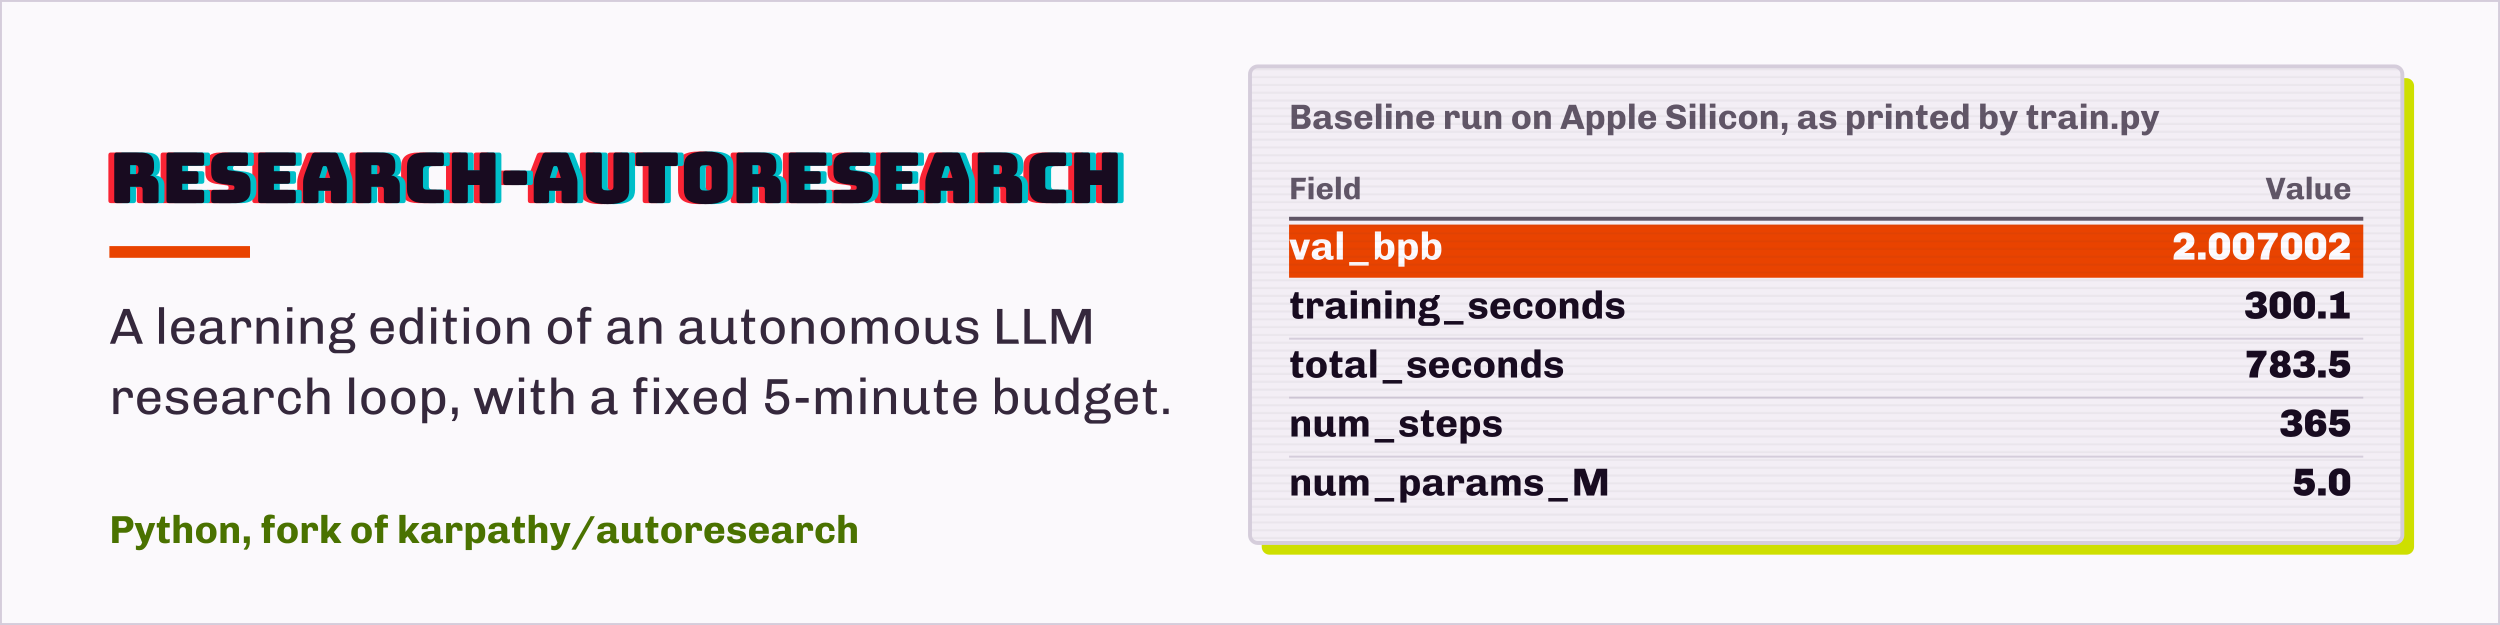
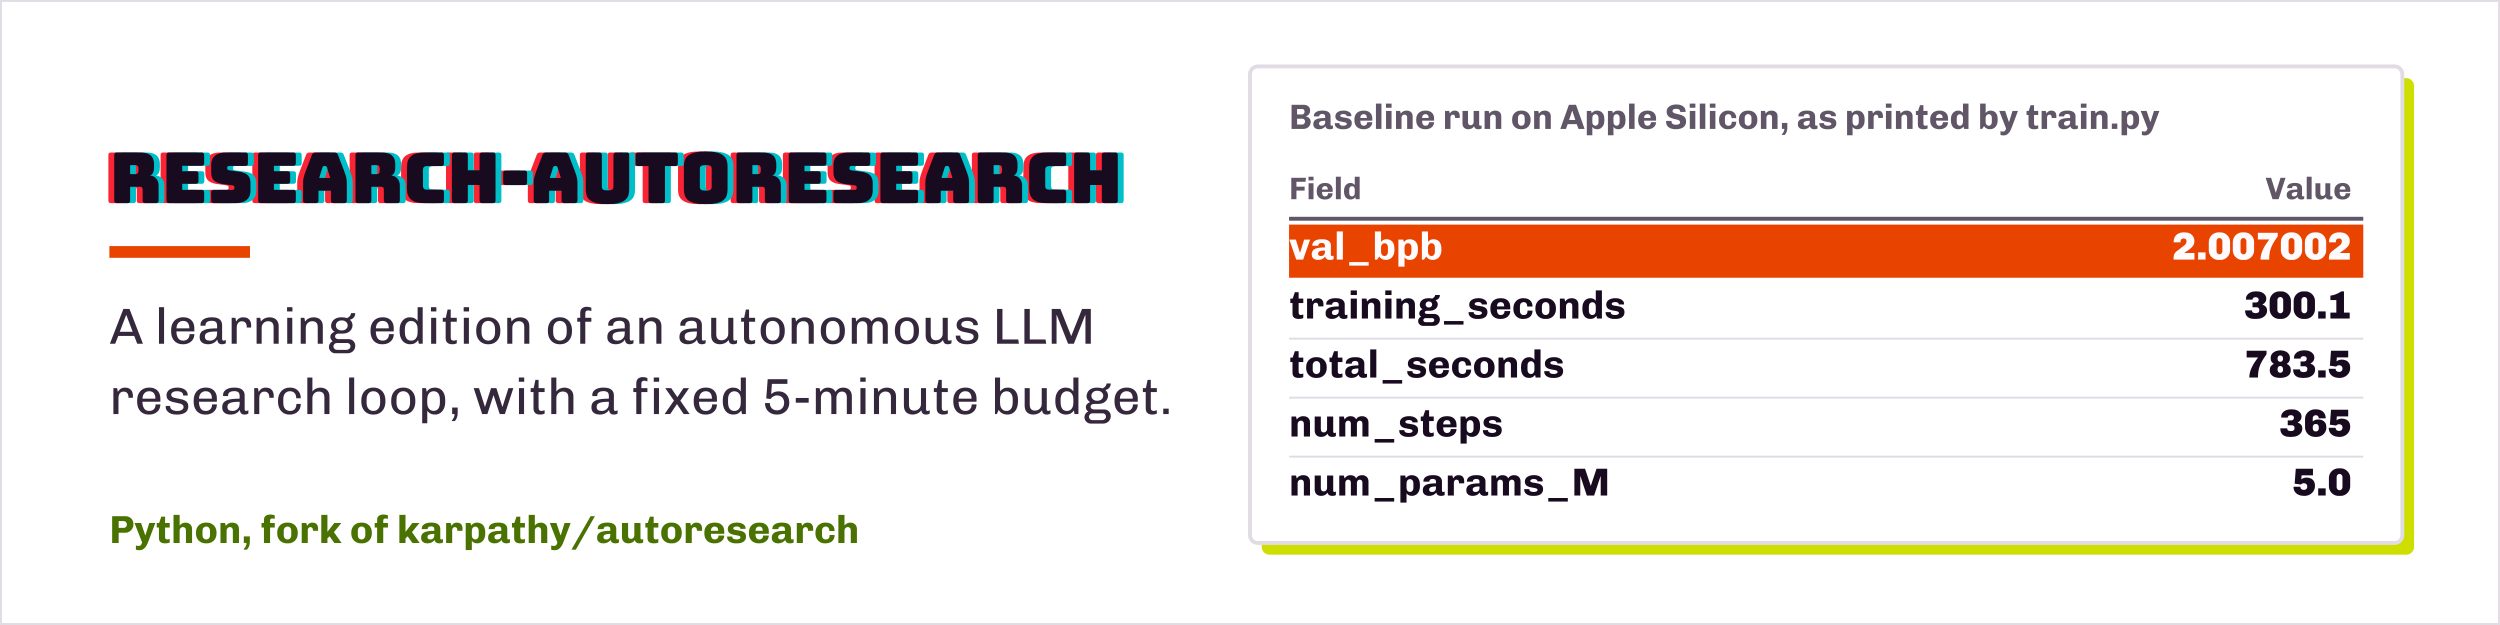
<svg xmlns="http://www.w3.org/2000/svg" viewBox="0 0 1280 320" width="1280" height="320" role="img" aria-label="Research-Autoresearch: a baseline training run">
  <defs>
    <path id="g0" d="M259 0H105Q69 0 69 36V684Q69 720 105 720H438Q513 720 556.0 699.0Q599 678 617.0 640.5Q635 603 635 553V507Q635 465 623.0 436.0Q611 407 579 393Q634 387 667.0 349.0Q700 311 700 248V36Q700 0 664 0H509Q473 0 473 36V189Q473 212 464.5 222.0Q456 232 435 232H295V36Q295 0 259 0ZM295 540V412H370Q396 412 405.0 425.5Q414 439 414 459V493Q414 513 405.0 526.5Q396 540 370 540Z" />
    <path id="g1" d="M569 0H105Q69 0 69 36V684Q69 720 105 720H569Q605 720 605 684V567Q605 531 569 531H293V454H488Q524 454 524 418V311Q524 275 488 275H293V189H569Q605 189 605 153V36Q605 0 569 0Z" />
    <path id="g2" d="M403 0H87Q51 0 51 36V153Q51 189 87 189H356Q369 189 375.5 197.5Q382 206 382 218Q382 235 375.5 243.0Q369 251 356 252L206 273Q136 284 93.5 319.5Q51 355 51 439V544Q51 630 106.0 675.0Q161 720 258 720H538Q574 720 574 684V565Q574 529 538 529H305Q278 529 278 499Q278 470 305 467L454 447Q501 440 536.0 422.5Q571 405 590.5 371.0Q610 337 610 281V176Q610 91 555.0 45.5Q500 0 403 0Z" />
    <path id="g3" d="M273 36Q273 0 237 0H90Q54 0 54 36V300Q54 330 63.5 369.0Q73 408 93 460L180 687Q191 720 231 720H500Q539 720 550 687L637 460Q657 408 666.5 369.0Q676 330 676 300V36Q676 0 640 0H489Q450 0 450 36V176H273ZM330 510 283 358H440L393 510Q386 527 374 527H349Q337 527 330 510Z" />
    <path id="g4" d="M548 0H304Q178 0 118.0 50.0Q58 100 58 204V515Q58 620 118.0 670.0Q178 720 304 720H548Q584 720 584 684V563Q584 527 548 527H347Q286 527 286 477V239Q286 191 347 191H548Q584 191 584 155V36Q584 0 548 0Z" />
    <path id="g5" d="M260 0H105Q69 0 69 36V684Q69 720 105 720H260Q296 720 296 684V467H463V684Q463 720 499 720H654Q690 720 690 684V36Q690 0 654 0H499Q463 0 463 36V258H296V36Q296 0 260 0Z" />
    <path id="g6" d="M76 257Q40 257 40 293V427Q40 463 76 463H344Q380 463 380 427V293Q380 257 344 257Z" />
    <path id="g7" d="M682 189Q682 143 668.5 105.5Q655 68 620.5 41.0Q586 14 526.0 -0.5Q466 -15 373 -15Q280 -15 220.0 -0.5Q160 14 125.5 41.0Q91 68 77.5 105.5Q64 143 64 189V684Q64 720 100 720H257Q293 720 293 684V228Q293 208 308.0 194.5Q323 181 375 181Q428 181 443.0 194.5Q458 208 458 228V684Q458 720 494 720H646Q682 720 682 684Z" />
    <path id="g8" d="M409 0H247Q211 0 211 36V527H64Q28 527 28 563V684Q28 720 64 720H592Q628 720 628 684V563Q628 527 592 527H445V36Q445 0 409 0Z" />
    <path id="g9" d="M679 189Q679 143 665.5 105.5Q652 68 618.0 41.0Q584 14 523.5 -0.5Q463 -15 369 -15Q275 -15 214.5 -0.5Q154 14 120.0 41.0Q86 68 72.0 105.5Q58 143 58 189V530Q58 576 72.0 613.5Q86 651 120.0 678.0Q154 705 214.5 720.0Q275 735 369 735Q463 735 523.5 720.0Q584 705 618.0 678.0Q652 651 665.5 613.5Q679 576 679 530ZM285 225Q285 205 300.0 191.5Q315 178 369 178Q424 178 438.5 191.5Q453 205 453 225V494Q453 514 438.5 527.0Q424 540 369 540Q315 540 300.0 527.0Q285 514 285 494Z" />
    <path id="g10" d="M10 0 276 686H396L661 0H549L489 154H175L114 0ZM204 235H459L334 566H330Z" />
    <path id="g12" d="M79 0V720H179V0Z" />
    <path id="g13" d="M285 -10Q217 -10 165.5 19.5Q114 49 85.0 106.5Q56 164 56 245V266Q56 348 86.5 405.0Q117 462 170.0 491.5Q223 521 291 521H302Q364 521 412.0 495.0Q460 469 486.5 421.0Q513 373 513 307V243H160Q160 186 175.5 145.0Q191 104 220.5 82.5Q250 61 293 61Q329 61 357.0 75.0Q385 89 402.0 118.0Q419 147 419 190H513Q513 129 484.0 84.0Q455 39 405.5 14.5Q356 -10 294 -10ZM161 303H415Q415 378 382.5 414.0Q350 450 292 450Q239 450 201.5 413.0Q164 376 161 303Z" />
    <path id="g14" d="M210 -10Q169 -10 131.5 3.0Q94 16 70.5 47.5Q47 79 47 133Q47 188 71.5 221.5Q96 255 141.5 273.0Q187 291 250.5 297.0Q314 303 390 303V355Q390 409 363.5 430.5Q337 452 280 452Q232 452 197.0 431.5Q162 411 162 367V355H65Q64 360 64.0 365.5Q64 371 64 377Q64 421 91.5 453.5Q119 486 166.5 503.5Q214 521 275 521H289Q390 521 439.5 481.0Q489 441 489 366V95Q489 77 497.0 69.0Q505 61 516 61Q527 61 539.5 65.0Q552 69 562 75V11Q549 1 530.0 -4.5Q511 -10 485 -10Q453 -10 433.5 2.5Q414 15 405.0 36.0Q396 57 394 83Q365 38 318.5 14.0Q272 -10 210 -10ZM250 61Q285 61 317.0 76.5Q349 92 369.5 124.0Q390 156 390 204V242Q315 242 261.0 234.5Q207 227 178.5 206.0Q150 185 150 141Q150 99 175.0 80.0Q200 61 250 61Z" />
    <path id="g15" d="M79 0V511H153L167 436Q168 438 176.0 451.0Q184 464 200.5 480.5Q217 497 243.5 509.0Q270 521 309 521Q362 521 396.5 499.5Q431 478 447.5 441.0Q464 404 464 357Q464 347 463.0 336.5Q462 326 462 320H376V339Q376 361 367.5 385.5Q359 410 338.0 426.5Q317 443 279 443Q251 443 231.5 431.0Q212 419 200.5 401.0Q189 383 184.0 363.0Q179 343 179 326V0Z" />
    <path id="g16" d="M79 0V511H151L165 436Q193 478 237.5 499.5Q282 521 334 521Q387 521 427.5 501.0Q468 481 491.0 441.5Q514 402 514 343V0H414V326Q414 389 385.0 416.5Q356 444 303 444Q269 444 240.5 427.0Q212 410 195.5 381.5Q179 353 179 316V0Z" />
    <path id="g17" d="M87 0V511H187V0ZM84 636V720H190V636Z" />
    <path id="g18" d="M165 -188Q130 -188 101.5 -171.0Q73 -154 56.0 -125.5Q39 -97 39 -64Q39 -28 59.0 4.0Q79 36 114 51Q92 65 79.5 87.0Q67 109 67 134Q67 171 90.0 196.5Q113 222 150 235Q119 256 100.0 284.5Q81 313 81 352Q81 395 103.5 433.5Q126 472 172.0 496.5Q218 521 287 521Q319 521 345.5 517.0Q372 513 393 504Q431 520 452.0 546.0Q473 572 476 603H558Q558 571 545.5 544.0Q533 517 510.0 499.0Q487 481 455 474L454 471Q477 451 490.5 424.0Q504 397 504 364Q504 320 481.0 282.5Q458 245 414.5 222.5Q371 200 307 200H229Q198 200 179.0 185.0Q160 170 160 145Q160 121 178.5 106.0Q197 91 229 91H422Q485 91 521.5 52.5Q558 14 558 -42Q558 -82 538.5 -115.5Q519 -149 484.5 -168.5Q450 -188 404 -188ZM197 -120H389Q419 -120 441.5 -99.0Q464 -78 464 -48Q464 -23 445.5 -4.0Q427 15 401 15H197Q168 15 148.0 -5.0Q128 -25 128 -53Q128 -80 148.0 -100.0Q168 -120 197 -120ZM292 262Q347 262 378.0 291.0Q409 320 409 360Q409 400 378.0 429.5Q347 459 292 459Q237 459 206.5 429.5Q176 400 176 360Q176 320 206.5 291.0Q237 262 292 262Z" />
    <path id="g19" d="M267 -10Q209 -10 161.5 17.5Q114 45 85.5 104.0Q57 163 57 255V266Q57 350 84.5 406.5Q112 463 157.5 492.0Q203 521 259 521Q313 521 352.0 500.5Q391 480 412 446V720H512V0H436L422 71Q397 33 358.5 11.5Q320 -10 267 -10ZM285 61Q320 61 348.5 77.5Q377 94 394.5 131.5Q412 169 412 232V288Q412 343 395.0 378.5Q378 414 349.0 431.5Q320 449 285 449Q233 449 197.0 408.5Q161 368 161 286V231Q161 169 177.5 131.5Q194 94 222.5 77.5Q251 61 285 61Z" />
    <path id="g20" d="M228 -10Q191 -10 161.5 2.0Q132 14 115.5 40.5Q99 67 99 111V433H43V511H102L137 674H199V511H318V433H199V129Q199 85 217.0 73.0Q235 61 256 61Q267 61 286.5 66.0Q306 71 318 76V9Q307 3 291.5 -1.5Q276 -6 259.5 -8.0Q243 -10 228 -10Z" />
    <path id="g21" d="M288 -10Q222 -10 169.5 21.0Q117 52 87.0 110.0Q57 168 57 247V264Q57 345 87.0 402.5Q117 460 169.5 490.5Q222 521 288 521H301Q368 521 420.0 490.0Q472 459 502.0 401.5Q532 344 532 264V247Q532 168 502.0 110.0Q472 52 419.5 21.0Q367 -10 301 -10ZM294 61Q332 61 362.0 79.0Q392 97 410.0 133.0Q428 169 428 222V289Q428 343 410.0 378.5Q392 414 362.0 432.0Q332 450 294 450Q257 450 227.0 432.0Q197 414 179.0 378.5Q161 343 161 289V222Q161 169 179.0 133.0Q197 97 227.0 79.0Q257 61 294 61Z" />
    <path id="g22" d="M105 0V433H47V511H105V604Q105 669 141.5 698.5Q178 728 234 728Q248 728 264.5 725.5Q281 723 297.0 719.0Q313 715 324 710V643Q312 648 292.5 652.5Q273 657 262 657Q249 657 235.5 652.5Q222 648 213.5 635.0Q205 622 205 593V511H324V433H205V0Z" />
    <path id="g23" d="M247 -10Q168 -10 121.0 33.5Q74 77 74 168V511H174V192Q174 125 201.0 96.5Q228 68 280 68Q315 68 344.5 84.5Q374 101 392.0 130.0Q410 159 410 195V511H510V95Q510 77 518.5 69.0Q527 61 538 61Q549 61 561.0 65.0Q573 69 583 75V11Q570 1 551.0 -4.5Q532 -10 507 -10Q475 -10 456.0 2.0Q437 14 428.0 33.5Q419 53 415 75Q390 35 344.0 12.5Q298 -10 247 -10Z" />
    <path id="g24" d="M79 0V511H153L168 436Q193 476 230.0 498.5Q267 521 315 521Q365 521 404.0 501.0Q443 481 465 437Q487 474 526.5 497.5Q566 521 620 521Q669 521 707.0 501.0Q745 481 766.5 441.5Q788 402 788 343V0H689V321Q689 385 663.5 414.0Q638 443 591 443Q560 443 535.5 427.0Q511 411 497.5 382.0Q484 353 484 317V0H384V321Q384 385 358.5 414.0Q333 443 285 443Q254 443 230.0 427.0Q206 411 192.5 382.0Q179 353 179 317V0Z" />
    <path id="g25" d="M256 -10Q203 -10 164.0 3.0Q125 16 99.0 37.5Q73 59 60.0 85.5Q47 112 47 138Q47 144 47.0 148.5Q47 153 48 160H136Q135 157 135.0 154.5Q135 152 135 149Q135 120 153.5 100.5Q172 81 203.5 71.0Q235 61 275 61Q309 61 337.5 70.0Q366 79 382.5 96.5Q399 114 399 138Q399 166 381.0 181.5Q363 197 333.0 205.5Q303 214 267.5 220.5Q232 227 195.5 235.5Q159 244 129.0 259.0Q99 274 81.0 300.5Q63 327 63 371Q63 405 78.0 433.0Q93 461 121.0 480.5Q149 500 187.5 510.5Q226 521 272 521H285Q329 521 365.0 509.5Q401 498 427.0 478.5Q453 459 466.5 434.5Q480 410 480 383Q480 378 479.5 372.5Q479 367 479 365H391V376Q391 386 386.5 398.5Q382 411 368.5 422.5Q355 434 331.5 442.0Q308 450 271 450Q236 450 213.0 443.0Q190 436 177.5 425.0Q165 414 160.0 402.0Q155 390 155 380Q155 356 173.0 341.5Q191 327 221.0 319.0Q251 311 287.5 305.0Q324 299 360.0 290.5Q396 282 426.0 266.5Q456 251 474.0 224.0Q492 197 492 154Q492 109 475.0 77.5Q458 46 428.0 27.0Q398 8 359.0 -1.0Q320 -10 276 -10Z" />
    <path id="g26" d="M91 0V686H197V84H507L521 0Z" />
    <path id="g27" d="M91 0V686H262L474 153H476L689 686H861V0H755V564H750L527 0H413L191 564H186V0Z" />
    <path id="g28" d="M278 -10Q214 -10 164.0 21.5Q114 53 85.5 110.0Q57 167 57 244V268Q57 326 74.5 372.5Q92 419 122.5 452.5Q153 486 194.5 503.5Q236 521 284 521H295Q358 521 405.0 495.5Q452 470 478.5 423.5Q505 377 505 311H416Q416 358 400.0 389.0Q384 420 356.0 435.0Q328 450 293 450Q236 450 198.5 411.0Q161 372 161 293V220Q161 141 198.0 101.0Q235 61 294 61Q331 61 359.0 75.5Q387 90 403.0 120.5Q419 151 419 200H505Q505 133 476.5 86.0Q448 39 399.5 14.5Q351 -10 290 -10Z" />
    <path id="g29" d="M79 0V720H179V443Q206 482 248.5 501.5Q291 521 336 521Q388 521 428.0 501.0Q468 481 491.5 441.5Q515 402 515 343V0H415V326Q415 389 385.5 416.5Q356 444 303 444Q269 444 240.5 427.0Q212 410 195.5 381.5Q179 353 179 316V0Z" />
    <path id="g30" d="M78 -181V511H153L167 440Q192 478 232.0 499.5Q272 521 325 521Q383 521 429.5 495.5Q476 470 504.0 413.0Q532 356 532 263V244Q532 162 504.5 105.0Q477 48 431.5 19.0Q386 -10 331 -10Q277 -10 238.5 11.0Q200 32 178 65V-181ZM304 62Q339 62 367.0 80.0Q395 98 411.0 134.0Q427 170 427 223V279Q427 341 411.0 378.5Q395 416 367.0 433.0Q339 450 304 450Q270 450 241.0 433.5Q212 417 194.5 380.0Q177 343 177 280V223Q177 169 194.0 133.0Q211 97 240.0 79.5Q269 62 304 62Z" />
    <path id="g31" d="M75 -138V-126Q101 -96 114.0 -65.0Q127 -34 127 0H79V129H188V18Q188 -25 174.5 -65.0Q161 -105 132 -138Z" />
    <path id="g32" d="M188 0 21 511H125L241 146H245L363 511H468L585 146H590L706 511H802L635 0H534L414 368H410L291 0Z" />
    <path id="g33" d="M24 0 208 265 36 511H154L274 333H275L396 511H506L333 263L516 0H398L268 195H266L134 0Z" />
    <path id="g34" d="M307 -10Q233 -10 180.5 19.5Q128 49 99.5 99.5Q71 150 71 216H166Q166 176 182.5 143.5Q199 111 230.5 92.0Q262 73 307 73Q352 73 383.5 93.0Q415 113 431.5 147.0Q448 181 448 220Q448 286 410.0 326.5Q372 367 308 367Q268 367 233.5 347.0Q199 327 180 296L95 308L124 686H512V594H207L192 393Q218 417 253.5 432.0Q289 447 335 447Q400 447 448.0 420.0Q496 393 522.5 342.5Q549 292 549 223Q549 158 518.5 105.0Q488 52 433.5 21.0Q379 -10 307 -10Z" />
    <path id="g35" d="M62 224V317H316V224Z" />
    <path id="g36" d="M324 -10Q209 -10 151 82L116 0H79V720H179V446Q200 477 239.5 499.0Q279 521 332 521Q387 521 432.5 495.0Q478 469 505.0 415.0Q532 361 532 278V258Q532 165 503.5 105.5Q475 46 428.0 18.0Q381 -10 324 -10ZM305 61Q340 61 367.5 78.0Q395 95 411.5 133.0Q428 171 428 233V289Q428 343 412.0 378.5Q396 414 369.0 431.5Q342 449 307 449Q273 449 243.5 431.5Q214 414 196.0 378.5Q178 343 178 288V232Q178 169 195.5 131.5Q213 94 241.5 77.5Q270 61 305 61Z" />
    <path id="g37" d="M74 0V107H181V0Z" />
    <path id="g38" d="M71 0V686H413Q469 686 515.5 660.0Q562 634 589.0 589.0Q616 544 616 488V471Q616 415 588.0 367.5Q560 320 513.5 291.0Q467 262 410 262H238V0ZM238 387H366Q391 387 409.0 398.0Q427 409 437.5 428.5Q448 448 448 474Q448 508 426.0 534.0Q404 560 365 560H238Z" />
    <path id="g39" d="M129 -186Q101 -186 79.0 -182.5Q57 -179 40 -172V-63Q51 -68 70.5 -72.0Q90 -76 109 -76Q138 -76 154.5 -64.5Q171 -53 181.0 -33.0Q191 -13 199 12L5 511H173L278 199H285L382 511H537L356 30Q334 -31 303.0 -80.0Q272 -129 229.5 -157.5Q187 -186 129 -186Z" />
    <path id="g40" d="M248 -10Q201 -10 165.0 2.0Q129 14 108.5 43.5Q88 73 88 122V396H32V511H93L148 674H245V511H364V396H245V159Q245 115 263.0 102.5Q281 90 302 90Q313 90 332.5 94.5Q352 99 364 104V10Q350 4 328.5 -1.0Q307 -6 285.5 -8.0Q264 -10 248 -10Z" />
    <path id="g41" d="M62 0V720H219V448Q248 484 285.0 502.5Q322 521 369 521Q419 521 456.5 501.0Q494 481 515.5 445.0Q537 409 537 360V0H380V324Q380 365 358.5 386.0Q337 407 303 407Q280 407 261.0 395.0Q242 383 230.5 363.5Q219 344 219 319V0Z" />
    <path id="g42" d="M290 -10Q218 -10 161.0 22.0Q104 54 71.5 111.5Q39 169 39 246V265Q39 343 71.5 400.5Q104 458 161.0 489.5Q218 521 290 521H314Q386 521 443.0 489.5Q500 458 532.5 400.5Q565 343 565 265V246Q565 169 532.5 111.0Q500 53 443.0 21.5Q386 -10 314 -10ZM302 90Q329 90 350.5 103.0Q372 116 385.0 140.5Q398 165 398 198V313Q398 347 385.0 371.0Q372 395 350.5 408.0Q329 421 302 421Q275 421 253.5 408.0Q232 395 219.0 371.0Q206 347 206 313V198Q206 165 219.0 140.5Q232 116 253.5 103.0Q275 90 302 90Z" />
    <path id="g43" d="M62 0V511H179L197 437Q228 480 269.0 500.5Q310 521 365 521Q417 521 455.5 501.5Q494 482 515.0 446.0Q536 410 536 360V0H379V324Q379 365 358.0 386.0Q337 407 303 407Q280 407 261.0 395.0Q242 383 230.5 363.5Q219 344 219 319V0Z" />
    <path id="g44" d="M62 -172V-153Q97 -116 114.0 -78.0Q131 -40 131 1H62V169H216V27Q216 -30 197.5 -80.5Q179 -131 142 -172Z" />
    <path id="g46" d="M96 0V396H34V511H96V588Q96 663 141.0 695.5Q186 728 256 728Q272 728 293.5 725.5Q315 723 336.5 718.5Q358 714 372 708V616Q361 620 341.0 623.5Q321 627 310 627Q298 627 284.5 623.5Q271 620 262.0 607.5Q253 595 253 567V511H373V396H253V0Z" />
    <path id="g47" d="M62 0V511H180L198 437Q201 441 209.5 454.5Q218 468 235.0 483.5Q252 499 277.0 510.0Q302 521 336 521Q387 521 419.0 502.0Q451 483 466.5 447.5Q482 412 482 363Q482 352 481.0 337.5Q480 323 479 311H349V333Q349 350 342.5 367.0Q336 384 322.0 394.5Q308 405 284 405Q266 405 253.0 398.0Q240 391 232.0 379.5Q224 368 220.5 354.5Q217 341 217 327V0Z" />
    <path id="g48" d="M62 0V720H219V284L394 511H575L385 278L581 0H395L274 171L219 118V0Z" />
    <path id="g49" d="M196 -10Q155 -10 118.0 4.0Q81 18 57.5 49.5Q34 81 34 135Q34 189 57.5 223.5Q81 258 125.5 277.0Q170 296 232.5 303.5Q295 311 372 311V352Q372 392 350.0 408.5Q328 425 288 425Q252 425 227.0 409.0Q202 393 202 362V355H51Q50 358 50.0 362.5Q50 367 50 372Q50 415 78.0 449.0Q106 483 157.5 502.0Q209 521 278 521H303Q415 521 470.0 477.5Q525 434 525 362V126Q525 107 534.5 98.5Q544 90 555 90Q565 90 575.0 93.5Q585 97 594 101V12Q581 2 559.0 -4.0Q537 -10 503 -10Q465 -10 438.5 1.5Q412 13 398.0 32.0Q384 51 380 76Q352 40 307.0 15.0Q262 -10 196 -10ZM274 90Q299 90 321.5 101.5Q344 113 358.0 135.5Q372 158 372 191V232Q314 232 275.0 224.0Q236 216 216.5 199.0Q197 182 197 152Q197 117 218.5 103.5Q240 90 274 90Z" />
    <path id="g50" d="M62 -181V511H185L202 447Q224 478 261.5 499.5Q299 521 351 521Q411 521 458.5 495.5Q506 470 534.0 414.0Q562 358 562 268V247Q562 162 534.0 104.5Q506 47 460.0 18.5Q414 -10 360 -10Q306 -10 271.5 9.5Q237 29 219 58V-181ZM308 91Q333 91 352.5 104.0Q372 117 383.5 141.5Q395 166 395 199V307Q395 344 383.5 369.0Q372 394 352.5 406.5Q333 419 308 419Q284 419 263.5 406.5Q243 394 231.0 369.5Q219 345 219 307V199Q219 165 230.5 141.0Q242 117 262.5 104.0Q283 91 308 91Z" />
    <path id="g51" d="M16 -171 506 686H617L128 -171Z" />
    <path id="g52" d="M225 -10Q147 -10 102.5 33.5Q58 77 58 158V511H215V191Q215 148 233.5 126.5Q252 105 289 105Q313 105 332.5 116.5Q352 128 363.5 148.5Q375 169 375 193V511H532V126Q532 107 541.5 98.5Q551 90 562 90Q572 90 582.0 93.5Q592 97 601 101V12Q588 2 566.0 -4.0Q544 -10 511 -10Q472 -10 447.0 0.5Q422 11 408.0 30.0Q394 49 387 73Q362 34 319.0 12.0Q276 -10 225 -10Z" />
    <path id="g53" d="M294 -10Q219 -10 161.5 19.5Q104 49 71.5 105.5Q39 162 39 242V269Q39 350 72.5 406.5Q106 463 164.0 492.0Q222 521 297 521H316Q388 521 440.0 493.0Q492 465 520.0 414.5Q548 364 548 298V235H206Q206 193 215.5 160.0Q225 127 246.5 108.5Q268 90 303 90Q334 90 355.5 102.0Q377 114 389.0 136.5Q401 159 401 191H547Q547 133 516.5 87.5Q486 42 432.0 16.0Q378 -10 306 -10ZM206 311H393Q393 368 368.0 394.5Q343 421 302 421Q261 421 234.5 393.0Q208 365 206 311Z" />
    <path id="g54" d="M249 -10Q203 -10 164.0 1.0Q125 12 95.5 32.5Q66 53 49.5 81.5Q33 110 33 145Q33 150 33.0 154.0Q33 158 34 164H165Q164 162 164.0 160.0Q164 158 164 156Q164 132 180.0 117.5Q196 103 221.0 96.5Q246 90 273 90Q293 90 316.5 95.0Q340 100 357.0 111.0Q374 122 374 141Q374 162 356.5 173.0Q339 184 310.0 190.0Q281 196 246.5 201.5Q212 207 177.0 215.5Q142 224 113.0 240.5Q84 257 66.5 285.0Q49 313 49 358Q49 399 67.5 430.0Q86 461 118.5 481.0Q151 501 191.0 511.0Q231 521 273 521H296Q334 521 371.0 511.5Q408 502 438.0 484.0Q468 466 486.0 440.5Q504 415 504 384Q504 378 503.5 371.5Q503 365 503 361H370V369Q370 379 364.0 389.0Q358 399 346.0 406.5Q334 414 317.5 418.5Q301 423 279 423Q261 423 244.0 419.5Q227 416 214.5 410.0Q202 404 195.0 395.5Q188 387 188 377Q188 357 205.5 347.0Q223 337 252.5 331.5Q282 326 317.0 321.5Q352 317 387.0 308.5Q422 300 451.0 283.5Q480 267 498.0 238.5Q516 210 516 164Q516 115 497.0 81.5Q478 48 445.5 28.0Q413 8 372.0 -1.0Q331 -10 287 -10Z" />
    <path id="g55" d="M276 -10Q211 -10 157.0 22.5Q103 55 71.0 111.5Q39 168 39 239V273Q39 327 58.0 372.0Q77 417 110.5 450.5Q144 484 187.5 502.5Q231 521 281 521H303Q374 521 424.5 494.0Q475 467 502.0 419.0Q529 371 529 307H393Q393 345 382.0 370.5Q371 396 351.0 408.5Q331 421 301 421Q261 421 233.5 393.5Q206 366 206 316V197Q206 147 231.5 118.5Q257 90 303 90Q336 90 357.5 101.0Q379 112 390.0 137.0Q401 162 401 204H529Q529 136 499.5 88.0Q470 40 418.0 15.0Q366 -10 298 -10Z" />
    <path id="g56" d="M71 0V686H416Q468 686 509.5 667.0Q551 648 575.0 612.0Q599 576 599 525Q599 476 582.0 442.5Q565 409 538.5 389.0Q512 369 482 359V354Q504 349 527.0 338.5Q550 328 570.0 309.5Q590 291 602.5 264.0Q615 237 615 199Q615 140 587.5 95.5Q560 51 515.0 25.5Q470 0 414 0ZM228 124H371Q396 124 414.0 135.5Q432 147 442.5 167.0Q453 187 453 212Q453 238 442.0 255.0Q431 272 412.5 281.0Q394 290 372 290H228ZM228 410H366Q390 410 406.5 421.5Q423 433 431.5 452.5Q440 472 440 494Q440 531 421.5 548.5Q403 566 371 566H228Z" />
    <path id="g57" d="M62 0V720H219V0Z" />
    <path id="g58" d="M66 0V511H223V0ZM64 602V720H224V602Z" />
    <path id="g59" d="M1 0 246 686H448L692 0H518L469 136H211L163 0ZM251 254H429L343 513H338Z" />
    <path id="g60" d="M310 -10Q236 -10 174.0 12.0Q112 34 74.5 81.0Q37 128 37 204Q37 209 37.0 214.5Q37 220 38 226H192Q191 222 191.0 218.5Q191 215 191 210Q191 183 204.5 162.5Q218 142 244.5 130.5Q271 119 312 119Q356 119 383.0 127.0Q410 135 422.0 151.5Q434 168 434 192Q434 219 413.5 235.0Q393 251 359.0 261.0Q325 271 284.0 280.0Q243 289 202.5 302.5Q162 316 128.0 338.0Q94 360 73.0 396.5Q52 433 52 489Q52 558 90.0 604.0Q128 650 190.0 673.0Q252 696 327 696Q400 696 459.5 675.0Q519 654 554.5 609.5Q590 565 590 495V482H438V491Q438 516 425.5 534.0Q413 552 388.5 562.0Q364 572 329 572Q295 572 270.5 565.0Q246 558 233.0 544.5Q220 531 220 509Q220 481 241.0 465.0Q262 449 296.0 439.5Q330 430 371.5 421.0Q413 412 454.0 399.5Q495 387 529.5 365.0Q564 343 584.5 307.5Q605 272 605 218Q605 136 566.5 86.0Q528 36 461.0 13.0Q394 -10 310 -10Z" />
    <path id="g61" d="M246 -10Q184 -10 137.5 18.5Q91 47 65.0 105.5Q39 164 39 253V264Q39 350 67.0 407.0Q95 464 141.5 492.5Q188 521 242 521Q295 521 330.0 501.5Q365 482 383 453V720H540V0H416L400 66Q377 35 339.5 12.5Q302 -10 246 -10ZM294 90Q319 90 339.0 102.5Q359 115 371.0 140.0Q383 165 383 202V310Q383 345 371.0 369.0Q359 393 339.0 405.5Q319 418 294 418Q257 418 231.5 389.5Q206 361 206 310V203Q206 166 217.5 141.0Q229 116 249.0 103.0Q269 90 294 90Z" />
    <path id="g62" d="M343 -10Q232 -10 173 78L119 0H62V720H219V453Q242 483 277.0 502.0Q312 521 363 521Q417 521 462.5 495.5Q508 470 535.0 415.5Q562 361 562 275V253Q562 164 531.5 105.5Q501 47 451.5 18.5Q402 -10 343 -10ZM308 90Q333 90 352.5 103.0Q372 116 383.5 141.0Q395 166 395 203V311Q395 345 384.0 369.0Q373 393 354.0 405.5Q335 418 310 418Q285 418 264.5 405.5Q244 393 231.5 369.0Q219 345 219 310V202Q219 165 231.0 140.0Q243 115 263.5 102.5Q284 90 308 90Z" />
    <path id="g63" d="M59 0V152H215V0Z" />
    <path id="g64" d="M71 0V686H542L525 558H236V401H498V276H236V0Z" />
    <path id="g65" d="M223 0 3 686H177L326 212H330L479 686H639L417 0Z" />
    <path id="g66" d="M183 0 7 511H175L277 179H283L386 511H539L361 0Z" />
    <path id="g67" d="M97 -155V-64H597V-155Z" />
    <path id="g68" d="M35 0V40Q35 97 52.5 138.0Q70 179 115 213L313 365Q342 388 354.5 415.0Q367 442 367 470Q367 502 349.5 521.0Q332 540 291 540Q268 540 250.5 531.0Q233 522 223.5 506.0Q214 490 214 470Q214 463 214.0 456.0Q214 449 214 442H38Q38 447 38.0 452.0Q38 457 38 461Q38 527 68.0 580.0Q98 633 155.0 664.5Q212 696 293 696H324Q398 696 453.0 667.5Q508 639 538.5 589.0Q569 539 569 474Q569 423 551.0 384.0Q533 345 499.0 311.5Q465 278 416 244L334 187Q330 184 325.5 181.0Q321 178 316.5 174.5Q312 171 307 168H570V0Z" />
    <path id="g69" d="M48 0V183H239V0Z" />
    <path id="g70" d="M285 -10Q216 -10 159.0 23.5Q102 57 68.5 114.0Q35 171 35 240V446Q35 516 68.5 572.5Q102 629 159.0 662.5Q216 696 285 696H330Q400 696 456.5 662.5Q513 629 546.5 572.5Q580 516 580 446V240Q580 171 546.5 114.0Q513 57 456.5 23.5Q400 -10 330 -10ZM307 135Q329 135 345.5 146.0Q362 157 372.0 175.0Q382 193 382 215V472Q382 494 372.0 512.0Q362 530 345.5 541.0Q329 552 308 552Q287 552 270.0 541.0Q253 530 243.0 512.0Q233 494 233 472V215Q233 193 243.0 175.0Q253 157 270.0 146.0Q287 135 307 135Z" />
    <path id="g71" d="M129 0Q129 72 148.0 140.5Q167 209 199.0 273.5Q231 338 271.0 398.5Q311 459 353 514H61V686H570V595Q506 507 463.5 434.0Q421 361 396.5 294.0Q372 227 361.5 156.0Q351 85 351 0Z" />
    <path id="g72" d="M147 -188Q113 -188 84.0 -171.5Q55 -155 37.0 -127.5Q19 -100 19 -66Q19 -30 39.0 1.0Q59 32 94 49Q72 63 59.5 85.5Q47 108 47 134Q47 171 72.0 198.5Q97 226 134 238Q103 255 82.0 283.0Q61 311 61 352Q61 396 85.0 434.5Q109 473 158.0 497.0Q207 521 281 521Q311 521 336.0 518.5Q361 516 380 511Q421 534 438.0 558.5Q455 583 456 603H576Q576 567 563.0 540.5Q550 514 526.0 497.0Q502 480 469 471L468 468Q492 448 507.0 421.0Q522 394 522 362Q522 318 496.5 281.0Q471 244 426.5 222.0Q382 200 324 200H251Q220 200 204.5 188.5Q189 177 189 160Q189 142 203.0 130.5Q217 119 251 119H419Q493 119 534.5 77.0Q576 35 576 -28Q576 -71 554.0 -107.5Q532 -144 493.0 -166.0Q454 -188 403 -188ZM210 -93H373Q398 -93 415.5 -77.5Q433 -62 433 -39Q433 -19 417.0 -4.0Q401 11 378 11H210Q185 11 168.5 -4.0Q152 -19 152 -41Q152 -62 168.5 -77.5Q185 -93 210 -93ZM294 283Q332 283 355.0 305.5Q378 328 378 360Q378 392 355.0 415.0Q332 438 294 438Q256 438 233.0 415.0Q210 392 210 360Q210 328 233.0 305.5Q256 283 294 283Z" />
    <path id="g73" d="M264 -10Q180 -10 126.5 17.0Q73 44 47.5 89.0Q22 134 22 188V209H198Q198 166 225.5 152.5Q253 139 291 139Q335 139 360.0 156.0Q385 173 385 217Q385 242 375.5 257.5Q366 273 350.5 281.0Q335 289 315 289H211V412H299Q319 412 334.5 420.0Q350 428 359.5 444.0Q369 460 369 484Q369 504 359.0 518.0Q349 532 331.0 539.5Q313 547 290 547Q253 547 232.0 529.5Q211 512 211 484H44V509Q44 561 75.0 603.5Q106 646 162.5 671.0Q219 696 294 696H324Q396 696 450.0 671.0Q504 646 534.0 603.5Q564 561 564 510Q564 477 552.0 448.0Q540 419 518.5 397.5Q497 376 469 363V355Q519 339 551.5 303.5Q584 268 584 202Q584 141 549.5 93.0Q515 45 452.5 17.5Q390 -10 306 -10Z" />
    <path id="g74" d="M73 0V153H225V473H73V588Q118 591 169.0 607.0Q220 623 268.5 647.0Q317 671 354 696H421V153H567V0Z" />
    <path id="g75" d="M301 -10Q223 -10 163.5 12.5Q104 35 71.0 79.5Q38 124 38 189Q38 251 65.5 289.5Q93 328 139 347V351Q106 377 83.5 407.0Q61 437 61 495Q61 561 95.0 605.5Q129 650 185.5 673.0Q242 696 310 696Q378 696 433.5 673.0Q489 650 521.5 605.5Q554 561 554 495Q554 456 543.5 430.5Q533 405 515.5 387.0Q498 369 476 351V347Q522 328 549.5 289.5Q577 251 577 189Q577 124 542.0 79.5Q507 35 445.0 12.5Q383 -10 301 -10ZM308 122Q344 122 361.0 145.5Q378 169 378 210Q378 251 359.5 273.0Q341 295 307 295Q272 295 254.5 272.0Q237 249 237 209Q237 166 255.5 144.0Q274 122 308 122ZM308 403Q341 403 359.5 425.5Q378 448 378 485Q378 524 358.5 545.0Q339 566 307 566Q274 566 255.5 544.5Q237 523 237 485Q237 445 256.5 424.0Q276 403 308 403Z" />
    <path id="g76" d="M305 -10Q224 -10 162.0 17.5Q100 45 65.0 97.5Q30 150 30 224H206Q206 201 217.0 182.5Q228 164 248.0 154.0Q268 144 294 144Q324 144 343.5 155.0Q363 166 373.0 185.5Q383 205 383 230Q383 268 360.0 291.5Q337 315 296 315Q271 315 250.5 304.5Q230 294 218 281L60 303L89 686H529V516H238L230 414Q245 428 281.0 443.5Q317 459 365 459Q425 459 474.0 436.5Q523 414 551.5 367.5Q580 321 580 247Q580 174 544.0 115.5Q508 57 446.0 23.5Q384 -10 305 -10Z" />
    <path id="g77" d="M62 0V511H180L198 437Q226 476 260.5 498.5Q295 521 347 521Q397 521 435.0 502.5Q473 484 495 441Q519 482 556.5 501.5Q594 521 644 521Q694 521 731.5 501.5Q769 482 789.5 446.0Q810 410 810 360V0H655V324Q655 365 636.5 385.5Q618 406 586 406Q566 406 549.5 395.0Q533 384 523.5 365.0Q514 346 514 321V0H359V324Q359 365 340.0 385.5Q321 406 290 406Q269 406 252.5 395.0Q236 384 226.5 365.0Q217 346 217 321V0Z" />
    <path id="g78" d="M299 -10Q227 -10 168.0 22.5Q109 55 74.0 111.5Q39 168 39 240V446Q39 518 74.0 574.5Q109 631 168.0 663.5Q227 696 299 696H327Q392 696 446.5 670.0Q501 644 534.5 593.0Q568 542 568 466H390Q390 504 369.0 525.0Q348 546 316 546Q294 546 276.0 536.0Q258 526 247.0 509.5Q236 493 236 471V385Q262 410 299.0 423.5Q336 437 376 437Q437 437 484.0 415.0Q531 393 558.0 348.5Q585 304 585 235Q585 163 550.5 107.5Q516 52 457.5 21.0Q399 -10 327 -10ZM314 130Q342 130 359.0 141.5Q376 153 384.0 175.0Q392 197 392 226Q392 257 383.5 278.0Q375 299 357.5 310.0Q340 321 314 321Q288 321 270.5 310.0Q253 299 244.5 278.0Q236 257 236 227Q236 196 244.5 174.0Q253 152 270.5 141.0Q288 130 314 130Z" />
    <path id="g79" d="M71 0V686H343L489 251H493L638 686H911V0H745V492H740L577 0H389L227 492H222V0Z" />
  </defs>
  <defs>
    <pattern id="grille" width="8" height="4" patternUnits="userSpaceOnUse">
      <rect y="3" width="8" height="1" fill="#35283c" fill-opacity="0.05" />
    </pattern>
  </defs>
-   <rect width="1280" height="320" fill="#fbf9fc" />
-   <rect x="0.5" y="0.5" width="1279" height="319" fill="none" stroke="#d5cddb" />
+   <rect width="1280" height="320" fill="#ffffff" />
+   <rect x="0.5" y="0.5" width="1279" height="319" fill="none" stroke="#e1dce4" />
  <g fill="#f92434" transform="translate(53.00 104.00) scale(0.036 -0.036)">
    <use href="#g0" x="0" />
    <use href="#g1" x="743" />
    <use href="#g2" x="1397" />
    <use href="#g1" x="2047" />
    <use href="#g3" x="2701" />
    <use href="#g0" x="3431" />
    <use href="#g4" x="4174" />
    <use href="#g5" x="4802" />
    <use href="#g6" x="5561" />
    <use href="#g3" x="5981" />
    <use href="#g7" x="6711" />
    <use href="#g8" x="7457" />
    <use href="#g9" x="8113" />
    <use href="#g0" x="8850" />
    <use href="#g1" x="9593" />
    <use href="#g2" x="10247" />
    <use href="#g1" x="10897" />
    <use href="#g3" x="11551" />
    <use href="#g0" x="12281" />
    <use href="#g4" x="13024" />
    <use href="#g5" x="13652" />
  </g>
  <g fill="#00bfc9" transform="translate(59.00 104.00) scale(0.036 -0.036)">
    <use href="#g0" x="0" />
    <use href="#g1" x="743" />
    <use href="#g2" x="1397" />
    <use href="#g1" x="2047" />
    <use href="#g3" x="2701" />
    <use href="#g0" x="3431" />
    <use href="#g4" x="4174" />
    <use href="#g5" x="4802" />
    <use href="#g6" x="5561" />
    <use href="#g3" x="5981" />
    <use href="#g7" x="6711" />
    <use href="#g8" x="7457" />
    <use href="#g9" x="8113" />
    <use href="#g0" x="8850" />
    <use href="#g1" x="9593" />
    <use href="#g2" x="10247" />
    <use href="#g1" x="10897" />
    <use href="#g3" x="11551" />
    <use href="#g0" x="12281" />
    <use href="#g4" x="13024" />
    <use href="#g5" x="13652" />
  </g>
  <g fill="#180b20" transform="translate(56.00 104.00) scale(0.036 -0.036)">
    <use href="#g0" x="0" />
    <use href="#g1" x="743" />
    <use href="#g2" x="1397" />
    <use href="#g1" x="2047" />
    <use href="#g3" x="2701" />
    <use href="#g0" x="3431" />
    <use href="#g4" x="4174" />
    <use href="#g5" x="4802" />
    <use href="#g6" x="5561" />
    <use href="#g3" x="5981" />
    <use href="#g7" x="6711" />
    <use href="#g8" x="7457" />
    <use href="#g9" x="8113" />
    <use href="#g0" x="8850" />
    <use href="#g1" x="9593" />
    <use href="#g2" x="10247" />
    <use href="#g1" x="10897" />
    <use href="#g3" x="11551" />
    <use href="#g0" x="12281" />
    <use href="#g4" x="13024" />
    <use href="#g5" x="13652" />
  </g>
  <rect x="56" y="126" width="72" height="6" fill="#e94300" />
  <g fill="#35283c" transform="translate(56.00 176.00) scale(0.026 -0.026)">
    <use href="#g10" x="0" />
    <use href="#g12" x="898" />
    <use href="#g13" x="1160" />
    <use href="#g14" x="1731" />
    <use href="#g15" x="2329" />
    <use href="#g16" x="2820" />
    <use href="#g17" x="3415" />
    <use href="#g16" x="3689" />
    <use href="#g18" x="4284" />
    <use href="#g13" x="5087" />
    <use href="#g19" x="5658" />
    <use href="#g17" x="6249" />
    <use href="#g20" x="6523" />
    <use href="#g17" x="6893" />
    <use href="#g21" x="7167" />
    <use href="#g16" x="7756" />
    <use href="#g21" x="8578" />
    <use href="#g22" x="9167" />
    <use href="#g14" x="9759" />
    <use href="#g16" x="10357" />
    <use href="#g14" x="11179" />
    <use href="#g23" x="11777" />
    <use href="#g20" x="12398" />
    <use href="#g21" x="12768" />
    <use href="#g16" x="13357" />
    <use href="#g21" x="13952" />
    <use href="#g24" x="14541" />
    <use href="#g21" x="15411" />
    <use href="#g23" x="16000" />
    <use href="#g25" x="16621" />
    <use href="#g26" x="17390" />
    <use href="#g26" x="17928" />
    <use href="#g27" x="18466" />
  </g>
  <g fill="#35283c" transform="translate(56.00 212.00) scale(0.026 -0.026)">
    <use href="#g15" x="0" />
    <use href="#g13" x="491" />
    <use href="#g25" x="1062" />
    <use href="#g13" x="1604" />
    <use href="#g14" x="2175" />
    <use href="#g15" x="2773" />
    <use href="#g28" x="3264" />
    <use href="#g29" x="3819" />
    <use href="#g12" x="4642" />
    <use href="#g21" x="4904" />
    <use href="#g21" x="5493" />
    <use href="#g30" x="6082" />
    <use href="#g31" x="6671" />
    <use href="#g32" x="7153" />
    <use href="#g17" x="7979" />
    <use href="#g20" x="8253" />
    <use href="#g29" x="8623" />
    <use href="#g14" x="9446" />
    <use href="#g22" x="10271" />
    <use href="#g17" x="10636" />
    <use href="#g33" x="10910" />
    <use href="#g13" x="11451" />
    <use href="#g19" x="12022" />
    <use href="#g34" x="12840" />
    <use href="#g35" x="13455" />
    <use href="#g24" x="13833" />
    <use href="#g17" x="14703" />
    <use href="#g16" x="14977" />
    <use href="#g23" x="15572" />
    <use href="#g20" x="16193" />
    <use href="#g13" x="16563" />
    <use href="#g36" x="17361" />
    <use href="#g23" x="17950" />
    <use href="#g19" x="18571" />
    <use href="#g18" x="19162" />
    <use href="#g13" x="19738" />
    <use href="#g20" x="20309" />
    <use href="#g37" x="20679" />
  </g>
  <g fill="#4a7200" transform="translate(56.00 278.00) scale(0.02 -0.02)">
    <use href="#g38" x="0" />
    <use href="#g39" x="639" />
    <use href="#g40" x="1181" />
    <use href="#g41" x="1580" />
    <use href="#g42" x="2178" />
    <use href="#g43" x="2782" />
    <use href="#g44" x="3380" />
    <use href="#g46" x="3861" />
    <use href="#g42" x="4258" />
    <use href="#g47" x="4862" />
    <use href="#g48" x="5363" />
    <use href="#g42" x="6154" />
    <use href="#g46" x="6758" />
    <use href="#g48" x="7362" />
    <use href="#g49" x="7946" />
    <use href="#g47" x="8559" />
    <use href="#g50" x="9060" />
    <use href="#g49" x="9661" />
    <use href="#g40" x="10274" />
    <use href="#g41" x="10673" />
    <use href="#g39" x="11271" />
    <use href="#g51" x="11813" />
    <use href="#g49" x="12451" />
    <use href="#g52" x="13064" />
    <use href="#g40" x="13689" />
    <use href="#g42" x="14088" />
    <use href="#g47" x="14692" />
    <use href="#g53" x="15193" />
    <use href="#g54" x="15782" />
    <use href="#g53" x="16334" />
    <use href="#g49" x="16923" />
    <use href="#g47" x="17536" />
    <use href="#g55" x="18037" />
    <use href="#g41" x="18600" />
  </g>
  <rect x="646" y="40" width="590" height="244" rx="4" fill="#cedf00" />
-   <rect x="640" y="34" width="590" height="244" rx="4" fill="#f3eef5" stroke="#d5cddb" stroke-width="2" />
+   <rect x="640" y="34" width="590" height="244" rx="4" fill="#ffffff" stroke="#e1dce4" stroke-width="2" />
  <g fill="#615667" transform="translate(660.00 66.00) scale(0.018 -0.018)">
    <use href="#g56" x="0" />
    <use href="#g49" x="655" />
    <use href="#g54" x="1268" />
    <use href="#g53" x="1820" />
    <use href="#g57" x="2409" />
    <use href="#g58" x="2692" />
    <use href="#g43" x="2980" />
    <use href="#g53" x="3578" />
    <use href="#g47" x="4374" />
    <use href="#g52" x="4875" />
    <use href="#g43" x="5500" />
    <use href="#g42" x="6305" />
    <use href="#g43" x="6909" />
    <use href="#g59" x="7714" />
    <use href="#g50" x="8407" />
    <use href="#g50" x="9008" />
    <use href="#g57" x="9609" />
    <use href="#g53" x="9892" />
    <use href="#g60" x="10688" />
    <use href="#g58" x="11333" />
    <use href="#g57" x="11621" />
    <use href="#g58" x="11904" />
    <use href="#g55" x="12192" />
    <use href="#g42" x="12755" />
    <use href="#g43" x="13359" />
    <use href="#g44" x="13957" />
    <use href="#g49" x="14438" />
    <use href="#g54" x="15051" />
    <use href="#g50" x="15810" />
    <use href="#g47" x="16411" />
    <use href="#g58" x="16912" />
    <use href="#g43" x="17200" />
    <use href="#g40" x="17798" />
    <use href="#g53" x="18197" />
    <use href="#g61" x="18786" />
    <use href="#g62" x="19595" />
    <use href="#g39" x="20196" />
    <use href="#g40" x="20945" />
    <use href="#g47" x="21344" />
    <use href="#g49" x="21845" />
    <use href="#g58" x="22458" />
    <use href="#g43" x="22746" />
    <use href="#g63" x="23344" />
    <use href="#g50" x="23618" />
    <use href="#g39" x="24219" />
  </g>
  <g fill="#615667" transform="translate(660.00 102.00) scale(0.016 -0.016)">
    <use href="#g64" x="0" />
    <use href="#g58" x="559" />
    <use href="#g53" x="847" />
    <use href="#g57" x="1436" />
    <use href="#g61" x="1719" />
  </g>
  <g fill="#615667" transform="translate(1159.97 102.00) scale(0.016 -0.016)">
    <use href="#g65" x="0" />
    <use href="#g49" x="642" />
    <use href="#g57" x="1255" />
    <use href="#g52" x="1538" />
    <use href="#g53" x="2163" />
  </g>
  <rect x="660" y="111" width="550" height="2" fill="#615667" />
  <rect x="660" y="115.0" width="550" height="27.2" fill="#e94300" />
  <g fill="#fdfbfe" transform="translate(660.00 132.90) scale(0.02 -0.02)">
    <use href="#g66" x="0" />
    <use href="#g49" x="546" />
    <use href="#g57" x="1159" />
    <use href="#g67" x="1442" />
    <use href="#g62" x="2136" />
    <use href="#g50" x="2737" />
    <use href="#g62" x="3338" />
  </g>
  <g fill="#fdfbfe" transform="translate(1112.16 132.90) scale(0.02 -0.02)">
    <use href="#g68" x="0" />
    <use href="#g69" x="615" />
    <use href="#g70" x="902" />
    <use href="#g70" x="1517" />
    <use href="#g71" x="2132" />
    <use href="#g70" x="2747" />
    <use href="#g70" x="3362" />
    <use href="#g68" x="3977" />
  </g>
  <g fill="#180b20" transform="translate(660.00 163.10) scale(0.02 -0.02)">
    <use href="#g40" x="0" />
    <use href="#g47" x="399" />
    <use href="#g49" x="900" />
    <use href="#g58" x="1513" />
    <use href="#g43" x="1801" />
    <use href="#g58" x="2399" />
    <use href="#g43" x="2687" />
    <use href="#g72" x="3285" />
    <use href="#g67" x="3869" />
    <use href="#g54" x="4563" />
    <use href="#g53" x="5115" />
    <use href="#g55" x="5704" />
    <use href="#g42" x="6267" />
    <use href="#g43" x="6871" />
    <use href="#g61" x="7469" />
    <use href="#g54" x="8071" />
  </g>
  <g fill="#180b20" transform="translate(1149.06 163.10) scale(0.02 -0.02)">
    <use href="#g73" x="0" />
    <use href="#g70" x="615" />
    <use href="#g70" x="1230" />
    <use href="#g69" x="1845" />
    <use href="#g74" x="2132" />
  </g>
-   <line x1="660" y1="173.4" x2="1210" y2="173.4" stroke="#d5cddb" stroke-width="1" />
+   <line x1="660" y1="173.4" x2="1210" y2="173.4" stroke="#e1dce4" stroke-width="1" />
  <g fill="#180b20" transform="translate(660.00 193.30) scale(0.02 -0.02)">
    <use href="#g40" x="0" />
    <use href="#g42" x="399" />
    <use href="#g40" x="1003" />
    <use href="#g49" x="1402" />
    <use href="#g57" x="2015" />
    <use href="#g67" x="2298" />
    <use href="#g54" x="2992" />
    <use href="#g53" x="3544" />
    <use href="#g55" x="4133" />
    <use href="#g42" x="4696" />
    <use href="#g43" x="5300" />
    <use href="#g61" x="5898" />
    <use href="#g54" x="6500" />
  </g>
  <g fill="#180b20" transform="translate(1149.06 193.30) scale(0.02 -0.02)">
    <use href="#g71" x="0" />
    <use href="#g75" x="615" />
    <use href="#g73" x="1230" />
    <use href="#g69" x="1845" />
    <use href="#g76" x="2132" />
  </g>
-   <line x1="660" y1="203.6" x2="1210" y2="203.6" stroke="#d5cddb" stroke-width="1" />
+   <line x1="660" y1="203.6" x2="1210" y2="203.6" stroke="#e1dce4" stroke-width="1" />
  <g fill="#180b20" transform="translate(660.00 223.50) scale(0.02 -0.02)">
    <use href="#g43" x="0" />
    <use href="#g52" x="598" />
    <use href="#g77" x="1223" />
    <use href="#g67" x="2094" />
    <use href="#g54" x="2788" />
    <use href="#g40" x="3340" />
    <use href="#g53" x="3739" />
    <use href="#g50" x="4328" />
    <use href="#g54" x="4929" />
  </g>
  <g fill="#180b20" transform="translate(1167.10 223.50) scale(0.02 -0.02)">
    <use href="#g73" x="0" />
    <use href="#g78" x="615" />
    <use href="#g76" x="1230" />
  </g>
-   <line x1="660" y1="233.8" x2="1210" y2="233.8" stroke="#d5cddb" stroke-width="1" />
+   <line x1="660" y1="233.8" x2="1210" y2="233.8" stroke="#e1dce4" stroke-width="1" />
  <g fill="#180b20" transform="translate(660.00 253.70) scale(0.02 -0.02)">
    <use href="#g43" x="0" />
    <use href="#g52" x="598" />
    <use href="#g77" x="1223" />
    <use href="#g67" x="2094" />
    <use href="#g50" x="2788" />
    <use href="#g49" x="3389" />
    <use href="#g47" x="4002" />
    <use href="#g49" x="4503" />
    <use href="#g77" x="5116" />
    <use href="#g54" x="5987" />
    <use href="#g67" x="6539" />
    <use href="#g79" x="7233" />
  </g>
  <g fill="#180b20" transform="translate(1173.66 253.70) scale(0.02 -0.02)">
    <use href="#g76" x="0" />
    <use href="#g69" x="615" />
    <use href="#g70" x="902" />
  </g>
-   <rect x="641" y="35" width="588" height="242" rx="3" fill="url(#grille)" />
</svg>
